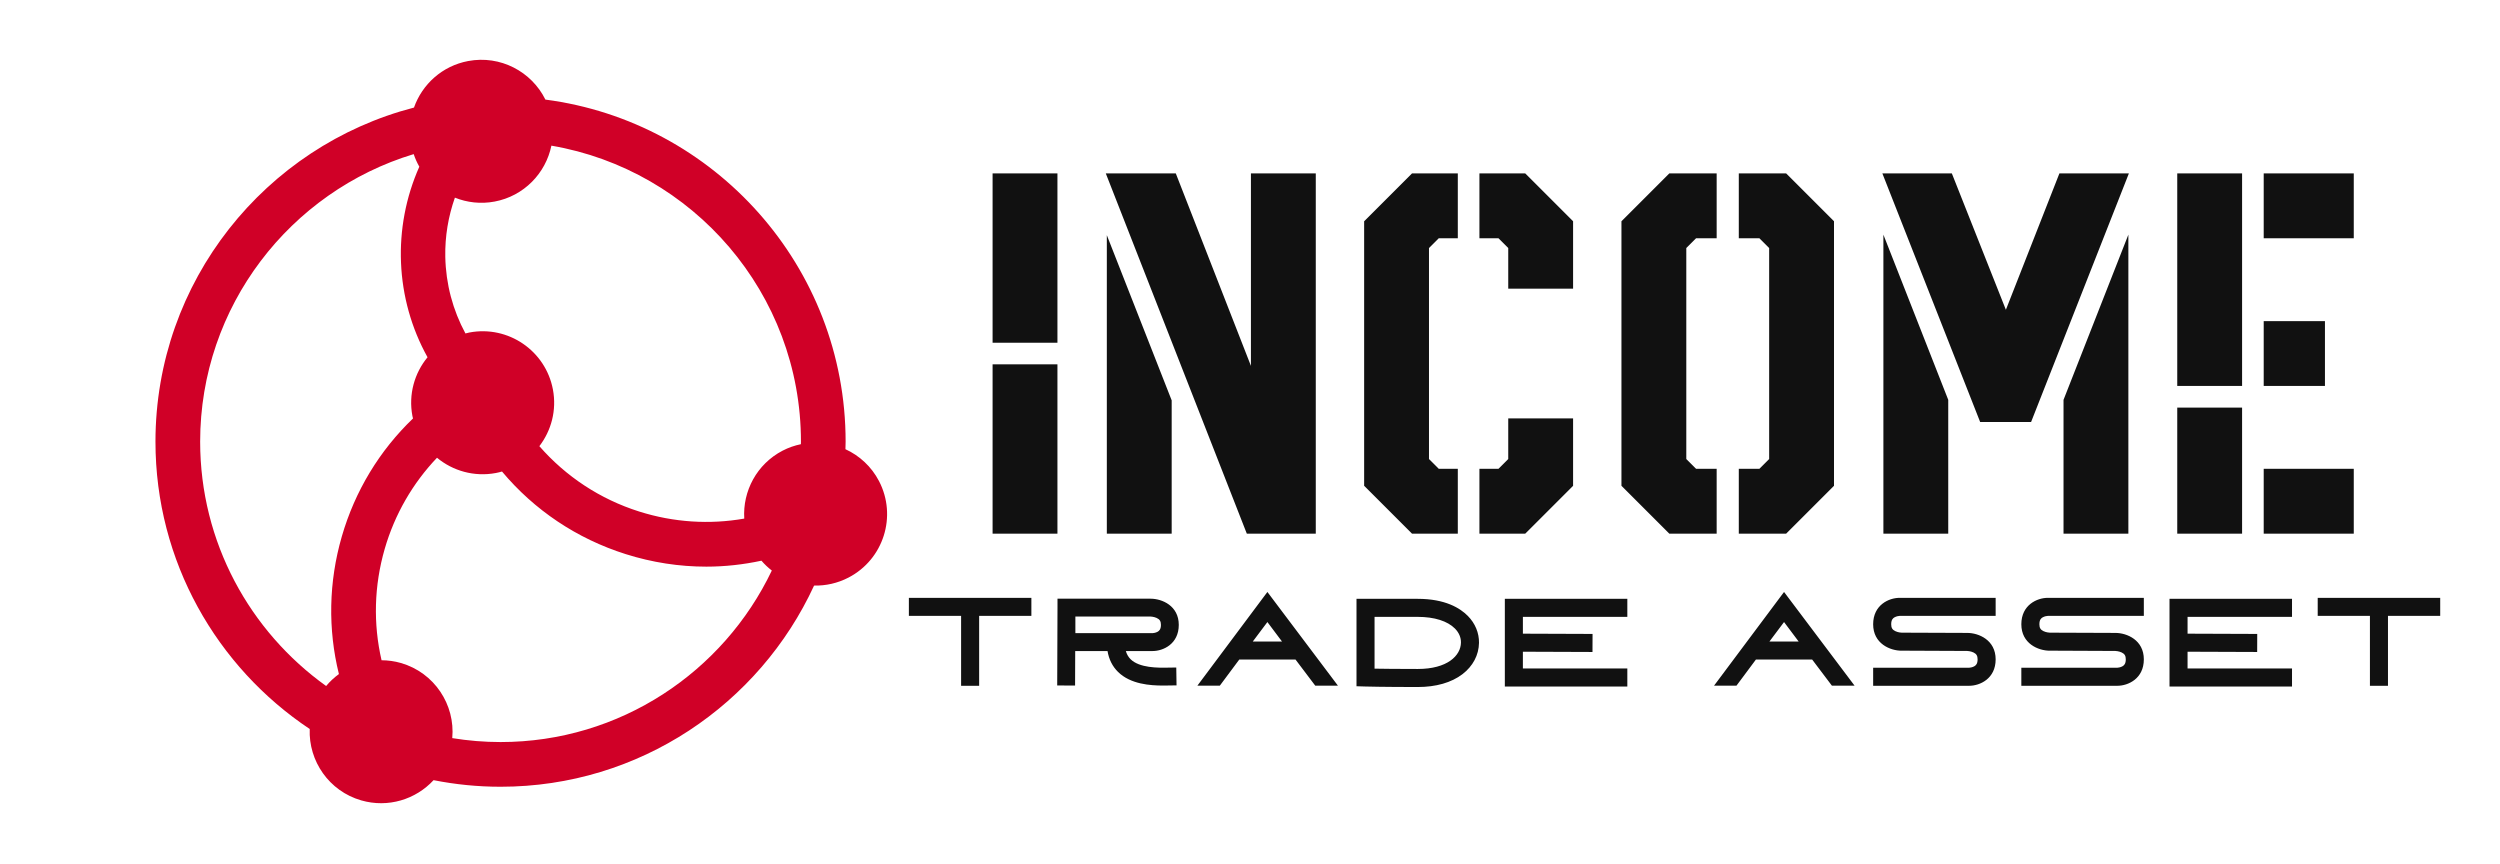
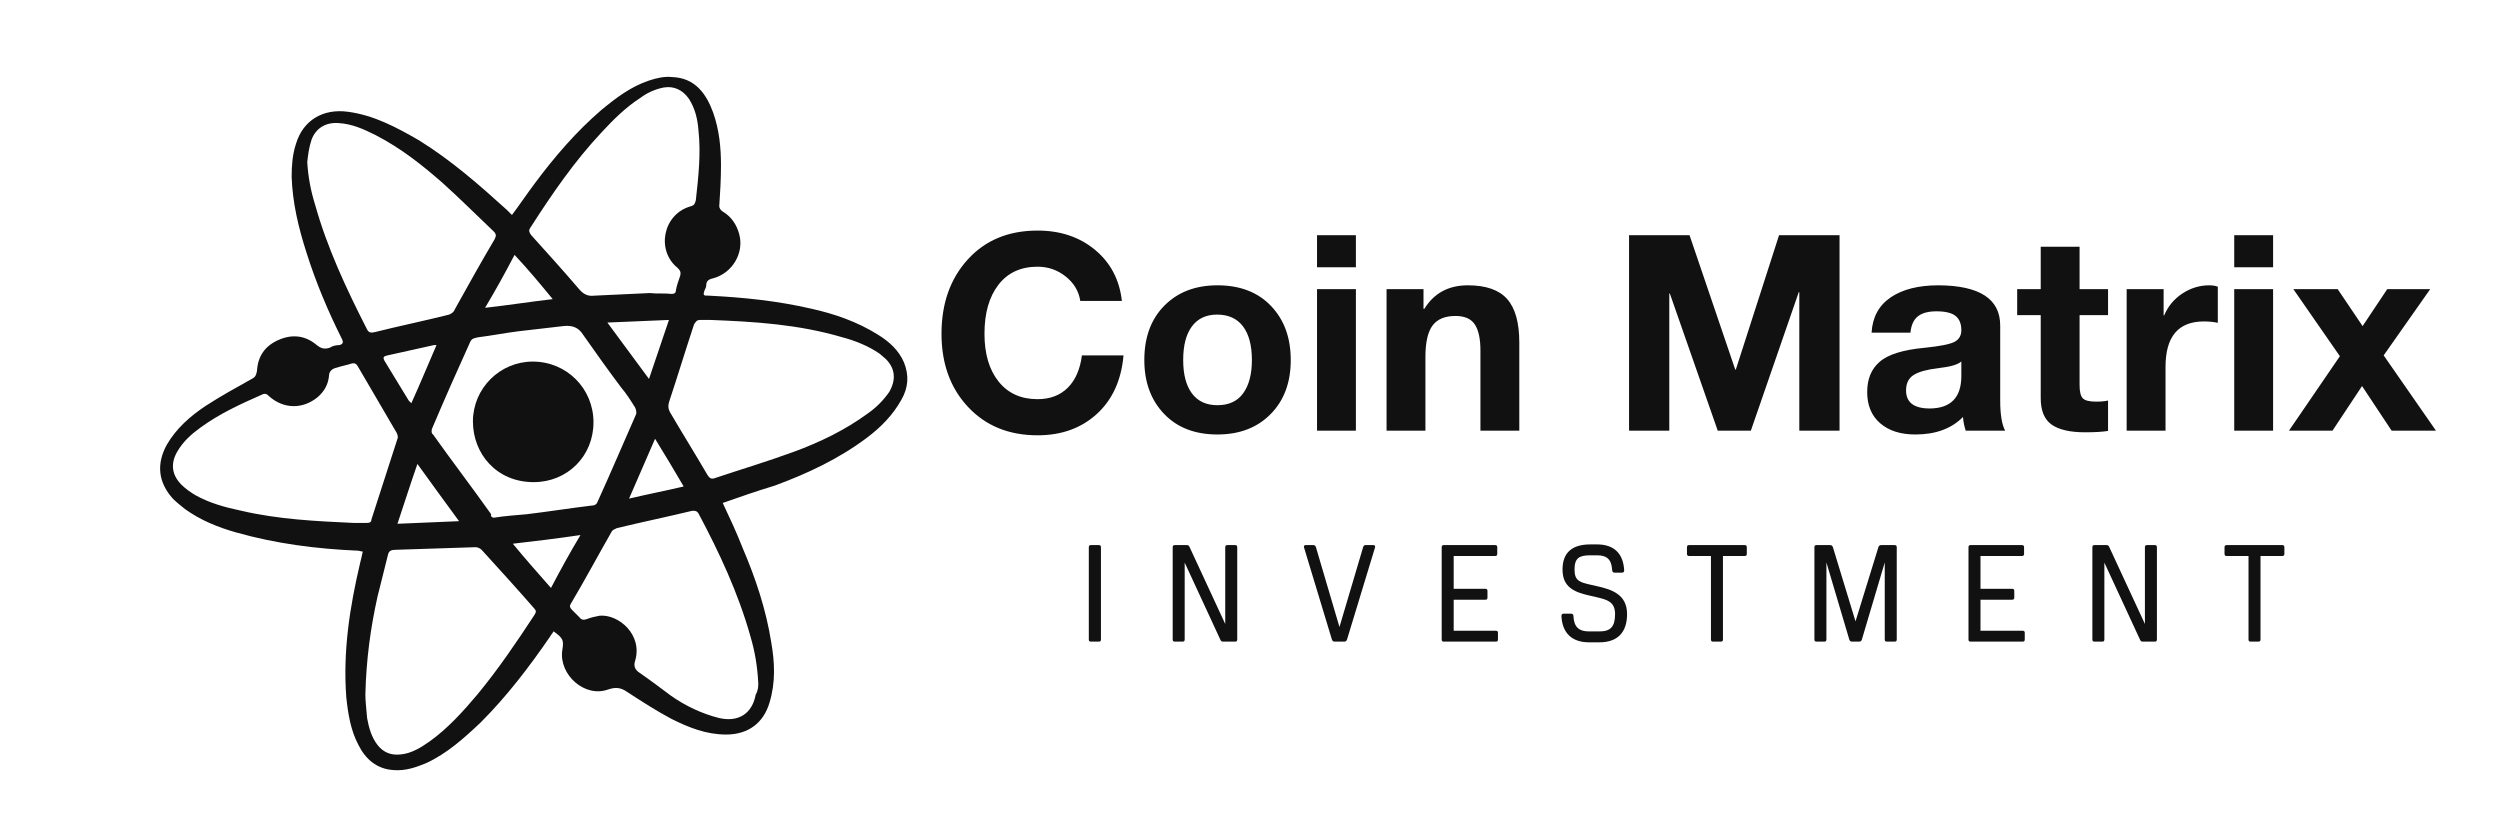
- <svg xmlns="http://www.w3.org/2000/svg" version="1.1" width="3150.717" height="1087.636" viewBox="0 0 3150.717 1087.636">
-   <g transform="scale(7.535841) translate(10, 10)">
-     <defs id="SvgjsDefs3847" />
-     <g id="SvgjsG3848" featureKey="symbolFeature-0" transform="matrix(1.382661,0,0,1.382661,8.045552,-7.026072)" fill="#d00027">
-       <path d="M93.271,56.043c-0.922-1.774-2.376-3.086-4.063-3.861c0.006-0.304,0.022-0.605,0.022-0.912  c0-21.175-15.855-38.706-36.314-41.375c-1.676-3.388-5.446-5.396-9.342-4.663c-3.143,0.591-5.559,2.816-6.552,5.628  C19.058,15.519,5.753,31.87,5.753,51.27c0,14.485,7.421,27.267,18.657,34.755c-0.15,3.877,2.334,7.508,6.23,8.634  c3.251,0.941,6.6-0.118,8.751-2.445c2.623,0.519,5.329,0.796,8.101,0.796c16.804,0,31.312-9.987,37.923-24.333  c1.404,0.031,2.837-0.278,4.172-0.972C93.823,65.502,95.474,60.28,93.271,56.043z M83.827,51.27c0,0.103-0.007,0.203-0.008,0.306  c-0.751,0.158-1.494,0.41-2.209,0.782c-3.133,1.628-4.846,4.906-4.639,8.217c-4.195,0.737-8.533,0.466-12.711-0.855  c-4.751-1.501-8.874-4.247-12.073-7.904c1.44-1.882,2.112-4.337,1.641-6.849c-0.882-4.693-5.403-7.784-10.096-6.902  c-0.166,0.032-0.325,0.077-0.487,0.117c-1.521-2.817-2.372-5.972-2.436-9.265c-0.05-2.479,0.364-4.89,1.161-7.161  c1.475,0.59,3.125,0.79,4.801,0.474c3.555-0.668,6.185-3.426,6.872-6.763C70.758,18.398,83.827,33.332,83.827,51.27z M11.158,51.27  c0-16.383,10.901-30.262,25.829-34.78c0.18,0.536,0.408,1.045,0.681,1.523c-3.283,7.375-2.951,15.956,0.993,23.048  c-1.575,1.91-2.323,4.478-1.83,7.101c0.019,0.104,0.049,0.201,0.073,0.302c-4.041,3.876-7.017,8.758-8.614,14.28  c-1.594,5.511-1.686,11.213-0.349,16.637c-0.568,0.415-1.089,0.896-1.544,1.444C17.181,74.228,11.158,63.442,11.158,51.27z   M47.492,87.604c-1.988,0-3.938-0.167-5.84-0.476c0.37-4.045-2.161-7.915-6.207-9.084c-0.782-0.227-1.57-0.33-2.346-0.334  c-1.017-4.399-0.908-9.009,0.381-13.466c1.215-4.2,3.395-7.949,6.326-11.028c1.912,1.585,4.489,2.339,7.12,1.845  c0.252-0.047,0.499-0.109,0.742-0.18c3.898,4.653,9.036,8.118,14.962,9.991c3.204,1.013,6.487,1.516,9.754,1.516  c2.24,0,4.471-0.251,6.665-0.72c0.381,0.443,0.802,0.84,1.255,1.19C74.459,79.115,61.95,87.604,47.492,87.604z" />
+ <svg xmlns="http://www.w3.org/2000/svg" version="1.1" width="3162.016" height="1055.208" viewBox="0 0 3162.016 1055.208">
+   <g transform="scale(8.10081) translate(10, 10)">
+     <defs id="SvgjsDefs4335" />
+     <g id="SvgjsG4336" featureKey="YvLwfh-0" transform="matrix(1.354236,0,0,1.354236,4.658683,-12.18424)" fill="#111111">
+       <path d="M72.5,59.6c0.8,1.7,1.6,3.4,2.3,5.2c1.5,3.5,2.7,7.1,3.3,10.9c0.4,2.3,0.5,4.6-0.2,6.9c-0.7,2.4-2.5,3.7-5,3.7  c-2.3,0-4.3-0.8-6.3-1.8c-1.7-0.9-3.4-2-5.1-3.1c-0.7-0.5-1.3-0.6-2.2-0.3c-2.7,1-5.7-1.7-5.3-4.5c0.2-1.2,0.1-1.4-1-2.2  c-0.1,0.2-0.3,0.4-0.4,0.6c-2.4,3.5-5,6.9-8,9.9c-1.9,1.8-3.9,3.6-6.3,4.7c-1.2,0.5-2.4,0.9-3.7,0.8c-2-0.1-3.3-1.3-4.1-2.9  c-0.9-1.7-1.2-3.6-1.4-5.5c-0.4-5.3,0.4-10.4,1.6-15.5c0.1-0.4,0.2-0.8,0.3-1.3c-0.2,0-0.4-0.1-0.6-0.1c-4.7-0.2-9.4-0.8-14-2.1  c-2.1-0.6-4.1-1.4-5.9-2.7c-0.5-0.4-1-0.8-1.4-1.2c-1.7-1.9-1.9-4-0.7-6.2c1.1-1.9,2.7-3.3,4.5-4.5c1.7-1.1,3.5-2.1,5.3-3.1  c0.4-0.2,0.5-0.4,0.6-0.9c0.1-1.7,0.9-2.9,2.5-3.6c1.6-0.7,3.1-0.5,4.4,0.6c0.5,0.4,0.9,0.5,1.5,0.3c0.3-0.2,0.7-0.3,1.1-0.3  c0.4-0.1,0.5-0.3,0.3-0.7c-1.6-3.2-3-6.5-4.1-10c-0.9-2.8-1.6-5.7-1.7-8.7c0-1.3,0.1-2.6,0.5-3.8c0.8-2.7,3.1-4.1,6-3.7  c3,0.4,5.6,1.8,8.2,3.3c3.7,2.3,6.9,5.1,10.1,8c0.2,0.2,0.4,0.4,0.6,0.6c0.9-1.2,1.7-2.4,2.6-3.6c2.3-3.1,4.8-6,7.7-8.5  c1.7-1.4,3.4-2.7,5.5-3.4c0.9-0.3,1.8-0.5,2.7-0.4c2.6,0.1,3.9,1.9,4.7,4.1c0.7,2,0.9,4,0.9,6.1c0,1.6-0.1,3.2-0.2,4.7  c0,0.2,0.2,0.5,0.4,0.6c1,0.6,1.6,1.5,1.9,2.6c0.6,2.2-0.8,4.5-3,5.1c-0.5,0.1-0.8,0.3-0.8,0.8c0,0.2-0.1,0.4-0.2,0.6  c-0.2,0.6-0.1,0.6,0.5,0.6c4,0.2,7.9,0.6,11.8,1.5c2.7,0.6,5.3,1.5,7.7,3c1.3,0.8,2.4,1.8,3,3.2c0.6,1.5,0.5,2.9-0.3,4.3  c-1,1.8-2.4,3.2-4,4.4c-3.2,2.4-6.8,4.1-10.6,5.5C76.5,58.2,74.5,58.9,72.5,59.6z M24.6,20.3c0.1,1.7,0.4,3.3,0.9,4.9  c1.4,5,3.6,9.7,6,14.4c0.2,0.4,0.5,0.4,0.9,0.3c2.8-0.7,5.7-1.3,8.5-2c0.3-0.1,0.6-0.3,0.7-0.6c1.5-2.7,3-5.4,4.6-8.1  c0.2-0.4,0.2-0.6-0.1-0.9c-2-1.9-3.9-3.8-5.9-5.6c-2.4-2.1-4.8-4-7.7-5.5c-1.4-0.7-2.7-1.3-4.3-1.4c-1.5-0.1-2.6,0.6-3.1,1.9  C24.8,18.6,24.7,19.4,24.6,20.3z M71.1,38.5c-0.3,0-0.8,0-1.2,0c-0.4,0-0.5,0.2-0.7,0.5c-1,3-1.9,6-2.9,9c-0.1,0.4-0.1,0.7,0.1,1.1  c1.4,2.4,2.9,4.8,4.3,7.2c0.3,0.5,0.5,0.6,1,0.4c3-1,6-1.9,9-3c3-1.1,5.9-2.5,8.5-4.4c1-0.7,1.8-1.5,2.5-2.5  c0.8-1.4,0.7-2.7-0.4-3.8c-0.2-0.2-0.5-0.4-0.7-0.6c-1.3-0.9-2.8-1.5-4.3-1.9C81.2,39,76.2,38.7,71.1,38.5z M31.3,81.7  c0,0.6,0.1,1.6,0.2,2.7c0.2,1.1,0.5,2.2,1.2,3.1c0.7,0.9,1.6,1.2,2.6,1.1c1.3-0.1,2.4-0.8,3.4-1.5c2.1-1.5,3.9-3.5,5.5-5.4  c2.4-2.9,4.5-6,6.6-9.2c0.2-0.3,0.2-0.5,0-0.7c-2-2.3-4.1-4.6-6.1-6.8c-0.2-0.2-0.5-0.3-0.7-0.3c-3.1,0.1-6.1,0.2-9.2,0.3  c-0.5,0-0.8,0.1-0.9,0.6c-0.4,1.6-0.8,3.2-1.2,4.8C31.9,74,31.4,77.6,31.3,81.7z M76.6,80.4c-0.1-2-0.4-3.7-0.9-5.4  c-1.4-5-3.6-9.7-6-14.2c-0.2-0.3-0.4-0.3-0.7-0.3c-2.9,0.7-5.8,1.3-8.7,2c-0.2,0.1-0.5,0.2-0.6,0.4c-1.6,2.8-3.1,5.6-4.7,8.3  c-0.2,0.3-0.1,0.5,0.1,0.7c0.3,0.3,0.6,0.6,0.9,0.9c0.2,0.3,0.5,0.3,0.8,0.2c0.5-0.2,1-0.3,1.5-0.4c2.2-0.2,5,2.2,4.1,5.2  c-0.2,0.6,0,1,0.4,1.3c1.3,0.9,2.5,1.8,3.7,2.7c1.7,1.2,3.6,2.1,5.6,2.6c2.2,0.5,3.8-0.5,4.2-2.7C76.6,81.2,76.6,80.7,76.6,80.4z   M29.9,61.9c0.5,0,1.1,0,1.6,0c0.3,0,0.5-0.1,0.5-0.4c1-3.1,2-6.2,3-9.3c0.1-0.2,0-0.5-0.1-0.7c-1.5-2.6-3-5.1-4.5-7.7  c-0.2-0.3-0.3-0.3-0.6-0.3c-0.6,0.2-1.2,0.3-1.8,0.5c-0.5,0.1-0.9,0.4-0.9,1c-0.1,1-0.6,1.8-1.3,2.4c-1.7,1.4-3.9,1.4-5.6-0.1  c-0.2-0.2-0.4-0.4-0.8-0.2c-2.5,1.1-4.9,2.2-7.1,3.8c-1.1,0.8-2,1.6-2.7,2.8c-0.8,1.4-0.6,2.7,0.5,3.8c0.5,0.5,1.1,0.9,1.6,1.2  c1.6,0.9,3.4,1.4,5.3,1.8C21.3,61.5,25.6,61.7,29.9,61.9z M64.1,35.4C64.1,35.5,64.1,35.5,64.1,35.4c0.9,0.1,1.7,0,2.5,0.1  c0.3,0,0.5-0.1,0.5-0.4c0.1-0.6,0.3-1.1,0.5-1.7c0.1-0.4,0-0.6-0.3-0.9c-2.5-2-1.7-6.2,1.5-7.1c0.4-0.1,0.5-0.3,0.6-0.7  c0.3-2.7,0.6-5.4,0.3-8.1c-0.1-1.3-0.4-2.5-1.1-3.6c-0.7-1-1.7-1.5-2.9-1.3c-1,0.2-1.9,0.6-2.7,1.2c-1.7,1.1-3.1,2.5-4.4,3.9  c-3.2,3.4-5.8,7.2-8.3,11.1c-0.2,0.3-0.1,0.5,0.1,0.8c1.9,2.1,3.7,4.1,5.5,6.2c0.5,0.6,1,0.9,1.8,0.8C59.9,35.6,62,35.5,64.1,35.4z   M46.1,61.3c1.3-0.2,2.6-0.3,3.8-0.4c2.5-0.3,5-0.7,7.5-1c0.4,0,0.6-0.2,0.7-0.5c1.5-3.3,2.9-6.6,4.4-10c0.1-0.2,0-0.6-0.1-0.8  c-0.5-0.8-1-1.6-1.6-2.3c-1.5-2-3-4.1-4.4-6.1c-0.5-0.8-1.2-1.1-2.2-1c-1.7,0.2-3.5,0.4-5.2,0.6c-1.6,0.2-3.1,0.5-4.7,0.7  c-0.4,0.1-0.7,0.1-0.9,0.5c-1.5,3.3-3,6.7-4.4,10c-0.1,0.2-0.1,0.6,0.1,0.7c2.2,3.1,4.5,6.1,6.7,9.2C45.7,61.2,46,61.3,46.1,61.3z   M37.3,55.1c-0.8,2.3-1.5,4.5-2.3,6.9c2.4-0.1,4.7-0.2,7.1-0.3C40.4,59.4,38.9,57.3,37.3,55.1z M64,45.3c0.8-2.3,1.5-4.5,2.3-6.8  c-2.4,0.1-4.7,0.2-7.1,0.3C60.8,41,62.4,43.1,64,45.3z M52.7,69.4c1.1-2.1,2.2-4.1,3.4-6.1c-2.7,0.4-5.2,0.7-7.8,1  C49.7,66,51.2,67.7,52.7,69.4z M48.5,31c-1.1,2.1-2.2,4.1-3.4,6.1c2.7-0.3,5.2-0.7,7.8-1C51.5,34.4,50.1,32.7,48.5,31z M39.5,41.4  c-0.1,0-0.2,0-0.3,0c-1.8,0.4-3.6,0.8-5.4,1.2c-0.4,0.1-0.5,0.2-0.3,0.6c0.9,1.5,1.9,3.1,2.8,4.6c0.1,0.1,0.2,0.2,0.3,0.3  C37.6,45.9,38.5,43.7,39.5,41.4z M64.7,52.2c-1,2.3-2,4.6-3,6.9c2.1-0.5,4.2-0.9,6.3-1.4C66.9,55.8,65.8,54,64.7,52.2z" />
+       <path d="M43.7,50.2c0-3.8,3.1-6.9,6.9-6.9c3.9,0,7,3.1,7,7c0,3.9-3,6.9-6.9,6.9C46.4,57.2,43.7,53.9,43.7,50.2z" />
    </g>
-     <g id="SvgjsG3849" featureKey="nameFeature-0" transform="matrix(2.15173,0,0,2.15173,152.5572,-6.820759)" fill="#111111">
-       <path d="M1.6 25.16 l0 -13.16 l5.04 0 l0 13.16 l-5.04 0 z M1.6 40 l0 -13.16 l5.04 0 l0 13.16 l-5.04 0 z M21.359 40 l-10.96 -28 l5.44 0 l5.84 14.96 l0 -14.96 l5.04 0 l0 28 l-5.36 0 z M10.479 40 l0 -23.2 l5.04 12.84 l0 10.36 l-5.04 0 z M34.198 40 l-3.72 -3.72 l0 -20.56 l3.72 -3.72 l3.56 0 l0 5.04 l-1.48 0 l-0.76 0.76 l0 16.4 l0.76 0.76 l1.48 0 l0 5.04 l-3.56 0 z M39.438 40 l0 -5.04 l1.48 0 l0.76 -0.76 l0 -3.16 l5.04 0 l0 5.24 l-3.72 3.72 l-3.56 0 z M41.678 20.96 l0 -3.16 l-0.76 -0.76 l-1.48 0 l0 -5.04 l3.56 0 l3.72 3.72 l0 5.24 l-5.04 0 z M59.597 40 l0 -5.04 l1.6 0 l0.76 -0.76 l0 -16.4 l-0.76 -0.76 l-1.6 0 l0 -5.04 l3.68 0 l3.72 3.72 l0 20.56 l-3.72 3.72 l-3.68 0 z M54.197 40 l-3.72 -3.72 l0 -20.56 l3.72 -3.72 l3.68 0 l0 5.04 l-1.6 0 l-0.76 0.76 l0 16.4 l0.76 0.76 l1.6 0 l0 5.04 l-3.68 0 z M78.356 31.32 l-7.6 -19.32 l5.4 0 l4.2 10.6 l4.16 -10.6 l5.4 0 l-7.6 19.32 l-3.96 0 z M70.836 40 l0 -23.24 l5.04 12.84 l0 10.4 l-5.04 0 z M84.836 40 l0 -10.4 l5.04 -12.84 l0 23.24 l-5.04 0 z M93.675 28.52 l0 -16.52 l5.04 0 l0 16.52 l-5.04 0 z M93.675 40 l0 -9.8 l5.04 0 l0 9.8 l-5.04 0 z M100.395 40 l0 -5.04 l7 0 l0 5.04 l-7 0 z M100.395 28.52 l0 -5.04 l4.76 0 l0 5.04 l-4.76 0 z M100.395 17.04 l0 -5.04 l7 0 l0 5.04 l-7 0 z" />
+     <g id="SvgjsG4337" featureKey="JZW510-0" transform="matrix(2.136752,0,0,2.136752,135.3761,14.50427)" fill="#111111">
+       <path d="M7.78 5.38 c1.667 0 3.067 0.47 4.2 1.41 s1.787 2.183 1.96 3.73 l-3.04 0 c-0.107 -0.707 -0.46 -1.3 -1.06 -1.78 s-1.287 -0.72 -2.06 -0.72 c-1.227 0 -2.18 0.44 -2.86 1.32 s-1.02 2.073 -1.02 3.58 c0 1.467 0.343 2.63 1.03 3.49 s1.637 1.29 2.85 1.29 c0.907 0 1.64 -0.277 2.2 -0.83 s0.907 -1.343 1.04 -2.37 l3.04 0 c-0.16 1.813 -0.81 3.24 -1.95 4.28 s-2.583 1.56 -4.33 1.56 c-2.093 0 -3.787 -0.69 -5.08 -2.07 s-1.94 -3.163 -1.94 -5.35 c0 -2.213 0.64 -4.023 1.92 -5.43 s2.98 -2.11 5.1 -2.11 z M20.92 9.38 c1.653 0 2.96 0.503 3.92 1.51 s1.44 2.323 1.44 3.95 c0 1.64 -0.49 2.957 -1.47 3.95 s-2.277 1.49 -3.89 1.49 c-1.64 0 -2.94 -0.503 -3.9 -1.51 s-1.44 -2.317 -1.44 -3.93 c0 -1.667 0.49 -2.993 1.47 -3.98 s2.27 -1.48 3.87 -1.48 z M18.42 14.84 c0 1.053 0.213 1.867 0.64 2.44 s1.047 0.86 1.86 0.86 c0.84 0 1.47 -0.293 1.89 -0.88 s0.63 -1.393 0.63 -2.42 c0 -1.067 -0.217 -1.887 -0.65 -2.46 s-1.063 -0.86 -1.89 -0.86 c-0.8 0 -1.413 0.287 -1.84 0.86 s-0.64 1.393 -0.64 2.46 z M31.04 5.72 l0 2.34 l-2.84 0 l0 -2.34 l2.84 0 z M31.04 9.66 l0 10.34 l-2.84 0 l0 -10.34 l2.84 0 z M39.22 9.38 c1.32 0 2.277 0.333 2.87 1 s0.89 1.727 0.89 3.18 l0 6.44 l-2.84 0 l0 -5.86 c0 -0.853 -0.137 -1.487 -0.41 -1.9 s-0.743 -0.62 -1.41 -0.62 c-0.773 0 -1.333 0.233 -1.68 0.7 s-0.52 1.233 -0.52 2.3 l0 5.38 l-2.84 0 l0 -10.34 l2.7 0 l0 1.44 l0.06 0 c0.707 -1.147 1.767 -1.72 3.18 -1.72 z M55.42 5.72 l3.34 9.82 l0.04 0 l3.16 -9.82 l4.42 0 l0 14.28 l-2.94 0 l0 -10.12 l-0.04 0 l-3.5 10.12 l-2.42 0 l-3.5 -10.02 l-0.04 0 l0 10.02 l-2.94 0 l0 -14.28 l4.42 0 z M73.6 9.38 c3.013 0.013 4.52 0.993 4.52 2.94 l0 5.48 c0 1.013 0.12 1.747 0.36 2.2 l-2.88 0 c-0.107 -0.32 -0.173 -0.653 -0.2 -1 c-0.84 0.853 -2 1.28 -3.48 1.28 c-1.08 0 -1.937 -0.273 -2.57 -0.82 s-0.95 -1.307 -0.95 -2.28 c0 -0.947 0.3 -1.68 0.9 -2.2 c0.613 -0.547 1.727 -0.893 3.34 -1.04 c1.147 -0.12 1.873 -0.27 2.18 -0.45 s0.46 -0.457 0.46 -0.83 c0 -0.467 -0.14 -0.813 -0.42 -1.04 s-0.747 -0.34 -1.4 -0.34 c-0.6 0 -1.053 0.123 -1.36 0.37 s-0.487 0.643 -0.54 1.19 l-2.84 0 c0.067 -1.133 0.533 -1.993 1.4 -2.58 s2.027 -0.88 3.48 -0.88 z M71.24 17.06 c0 0.88 0.58 1.32 1.74 1.32 c1.52 -0.013 2.287 -0.793 2.3 -2.34 l0 -1.1 c-0.227 0.227 -0.8 0.393 -1.72 0.5 c-0.8 0.093 -1.387 0.257 -1.76 0.49 s-0.56 0.61 -0.56 1.13 z M83.92 6.56 l0 3.1 l2.08 0 l0 1.9 l-2.08 0 l0 5.12 c0 0.48 0.08 0.8 0.24 0.96 s0.48 0.24 0.96 0.24 c0.347 0 0.64 -0.027 0.88 -0.08 l0 2.22 c-0.4 0.067 -0.96 0.1 -1.68 0.1 c-1.093 0 -1.907 -0.187 -2.44 -0.56 s-0.8 -1.02 -0.8 -1.94 l0 -6.06 l-1.72 0 l0 -1.9 l1.72 0 l0 -3.1 l2.84 0 z M93.4 9.38 c0.24 0 0.447 0.033 0.62 0.1 l0 2.64 c-0.307 -0.067 -0.647 -0.1 -1.02 -0.1 c-1.867 0 -2.8 1.107 -2.8 3.32 l0 4.66 l-2.84 0 l0 -10.34 l2.7 0 l0 1.92 l0.04 0 c0.28 -0.667 0.723 -1.2 1.33 -1.6 s1.263 -0.6 1.97 -0.6 z M98.06 5.72 l0 2.34 l-2.84 0 l0 -2.34 l2.84 0 z M98.06 9.66 l0 10.34 l-2.84 0 l0 -10.34 l2.84 0 z M102.78 9.66 l1.82 2.7 l1.8 -2.7 l3.14 0 l-3.4 4.84 l3.82 5.5 l-3.24 0 l-2.16 -3.26 l-2.16 3.26 l-3.18 0 l3.72 -5.44 l-3.4 -4.9 l3.24 0 z" />
    </g>
-     <g id="SvgjsG3850" featureKey="sloganFeature-0" transform="matrix(1.285385,0,0,1.285385,139.8544,79.08839)" fill="#111111">
-       <path d="M1.669 8.475 l15.938 0 l0 2.348 l-6.795 0 l0 9.093 l-2.348 0 l0 -9.093 l-6.795 0 l0 -2.348 z M35.297 17.557 l1.162 -0.017 l0.035 2.324 l-1.162 0.017 c-0.181 0.003 -0.385 0.006 -0.609 0.006 c-1.614 0 -4.203 -0.16 -5.838 -1.771 c-0.728 -0.717 -1.187 -1.629 -1.37 -2.72 l-4.205 0 l-0.017 4.49 l-2.325 -0.009 l0.037 -10.127 l0 -1.163 l0.004 0 l0 -0.004 l1.161 0.004 l10.951 0 c1.473 0 3.664 0.907 3.664 3.405 c0 2.498 -2.036 3.405 -3.405 3.405 l-3.483 0 c0.125 0.425 0.328 0.779 0.617 1.064 c1.169 1.151 3.608 1.115 4.78 1.097 z M23.331 13.071 l10.041 -0 c0.101 -0.004 0.404 -0.042 0.654 -0.18 c0.216 -0.12 0.437 -0.32 0.437 -0.901 c0 -0.467 -0.158 -0.72 -0.564 -0.902 c-0.369 -0.165 -0.772 -0.179 -0.775 -0.179 l-9.792 0 l0 2.161 z M48.315 7.711 l9.177 12.19 l-2.951 0 l-2.566 -3.397 l-7.32 0 l-2.529 3.397 l-2.918 0 z M46.416 14.156 l3.798 0 l-1.899 -2.532 z M74.393 10.827 c0.956 0.969 1.472 2.211 1.453 3.497 c-0.023 1.591 -0.79 3.044 -2.16 4.089 c-1.427 1.089 -3.435 1.665 -5.808 1.665 c-4.529 0 -6.808 -0.067 -6.83 -0.067 l-1.139 -0.034 l0 -11.373 l7.969 0 c3.573 0 5.515 1.209 6.515 2.224 z M67.878 17.73 c3.849 0 5.596 -1.728 5.621 -3.44 c0.009 -0.662 -0.26 -1.289 -0.778 -1.815 c-0.969 -0.983 -2.689 -1.524 -4.843 -1.524 l-5.621 0 l0 6.737 c1.09 0.019 2.963 0.042 5.621 0.042 z M95.147 10.951 l-13.59 0 l0 2.186 l9.064 0.034 l-0.009 2.348 l-9.056 -0.034 l0 2.178 l13.59 0 l0 2.348 l-15.938 0 l0 -11.407 l15.938 0 l0 2.348 z M115.535 7.711 l9.177 12.19 l-2.951 0 l-2.566 -3.397 l-7.32 0 l-2.529 3.397 l-2.918 0 z M113.636 14.156 l3.798 0 l-1.899 -2.532 z M129.918 11.005 c-0.218 0.121 -0.441 0.323 -0.441 0.91 c0 0.457 0.148 0.707 0.527 0.891 c0.384 0.186 0.812 0.2 0.834 0.2 l8.533 0.033 c1.483 0 3.696 0.916 3.696 3.439 s-2.056 3.439 -3.439 3.439 l-12.499 0 l0 -2.348 l12.488 0 c0.102 -0.004 0.408 -0.042 0.66 -0.182 c0.218 -0.121 0.441 -0.323 0.441 -0.91 c0 -0.457 -0.148 -0.707 -0.527 -0.891 c-0.383 -0.185 -0.81 -0.199 -0.834 -0.2 l-8.528 -0.038 l0 0.005 c-1.488 0 -3.7 -0.916 -3.7 -3.439 s2.056 -3.439 3.439 -3.439 l12.499 0 l0 2.348 l-12.488 0 c-0.102 0.004 -0.408 0.042 -0.66 0.182 z M149.198 11.005 c-0.218 0.121 -0.441 0.323 -0.441 0.91 c0 0.457 0.148 0.707 0.527 0.891 c0.384 0.186 0.812 0.2 0.834 0.2 l8.533 0.033 c1.483 0 3.696 0.916 3.696 3.439 s-2.056 3.439 -3.439 3.439 l-12.499 0 l0 -2.348 l12.488 0 c0.102 -0.004 0.408 -0.042 0.66 -0.182 c0.218 -0.121 0.441 -0.323 0.441 -0.91 c0 -0.457 -0.148 -0.707 -0.527 -0.891 c-0.383 -0.185 -0.81 -0.199 -0.834 -0.2 l-8.528 -0.038 l0 0.005 c-1.488 0 -3.7 -0.916 -3.7 -3.439 s2.056 -3.439 3.439 -3.439 l12.499 0 l0 2.348 l-12.488 0 c-0.102 0.004 -0.408 0.042 -0.66 0.182 z M181.627 10.951 l-13.59 0 l0 2.186 l9.064 0.034 l-0.009 2.348 l-9.056 -0.034 l0 2.178 l13.59 0 l0 2.348 l-15.938 0 l0 -11.407 l15.938 0 l0 2.348 z M184.969 8.475 l15.938 0 l0 2.348 l-6.795 0 l0 9.093 l-2.348 0 l0 -9.093 l-6.795 0 l0 -2.348 z" />
+     <g id="SvgjsG4338" featureKey="zdvuGz-0" transform="matrix(1.07663,0,0,1.07663,158.6004,68.64788)" fill="#111111">
+       <path d="M1.3 6.3 c0 -0.2 0.1 -0.3 0.3 -0.3 l1.16 0 c0.2 0 0.3 0.1 0.3 0.3 l0 13.4 c0 0.2 -0.1 0.3 -0.3 0.3 l-1.16 0 c-0.2 0 -0.3 -0.1 -0.3 -0.3 l0 -13.4 z M22.524 6 c0.2 0 0.3 0.1 0.3 0.3 l0 13.4 c0 0.2 -0.1 0.3 -0.3 0.3 l-1.76 0 c-0.16 0 -0.28 -0.06 -0.36 -0.22 l-5.2 -11.24 l0 11.16 c0 0.2 -0.1 0.3 -0.3 0.3 l-1.14 0 c-0.2 0 -0.3 -0.1 -0.3 -0.3 l0 -13.4 c0 -0.2 0.1 -0.3 0.3 -0.3 l1.76 0 c0.16 0 0.28 0.06 0.36 0.22 l5.2 11.22 l0 -11.14 c0 -0.2 0.1 -0.3 0.3 -0.3 l1.14 0 z M32.509 6.34 c-0.06 -0.22 0.04 -0.34 0.24 -0.34 l1.12 0 c0.2 0 0.32 0.12 0.38 0.34 l3.4 11.54 l3.42 -11.54 c0.06 -0.22 0.16 -0.34 0.36 -0.34 l1.12 0 c0.2 0 0.32 0.12 0.26 0.34 l-4.06 13.34 c-0.06 0.2 -0.2 0.32 -0.38 0.32 l-1.44 0 c-0.18 0 -0.32 -0.12 -0.38 -0.32 z M60.234 7.58 l-6.02 0 l0 4.76 l4.6 0 c0.2 0 0.3 0.1 0.3 0.3 l0 0.98 c0 0.2 -0.1 0.3 -0.3 0.3 l-4.6 0 l0 4.5 l6.12 0 c0.2 0 0.3 0.1 0.3 0.3 l0 0.98 c0 0.2 -0.1 0.3 -0.3 0.3 l-7.56 0 c-0.2 0 -0.3 -0.1 -0.3 -0.3 l0 -13.4 c0 -0.2 0.1 -0.3 0.3 -0.3 l7.46 0 c0.2 0 0.3 0.1 0.3 0.3 l0 0.98 c0 0.2 -0.1 0.3 -0.3 0.3 z M74.918 11.94 c2.2 0.48 4.44 1.2 4.44 4.06 c0 2.66 -1.38 4.1 -4.02 4.1 l-1.48 0 c-2.52 0 -3.9 -1.36 -4.02 -3.82 c0 -0.22 0.12 -0.34 0.34 -0.34 l1.04 0 c0.22 0 0.36 0.12 0.36 0.34 c0.08 1.58 0.76 2.24 2.28 2.24 l1.48 0 c1.62 0 2.28 -0.68 2.28 -2.52 s-1.24 -2.1 -2.74 -2.46 l-0.88 -0.2 c-2.36 -0.52 -4 -1.26 -4 -3.8 c0 -2.48 1.42 -3.64 4.04 -3.64 l0.98 0 c2.48 0 3.8 1.36 3.92 3.76 c0.02 0.22 -0.12 0.34 -0.34 0.34 l-1.04 0 c-0.2 0 -0.34 -0.12 -0.36 -0.34 c-0.08 -1.54 -0.72 -2.18 -2.18 -2.18 l-0.98 0 c-1.6 0 -2.3 0.38 -2.3 2.06 c0 1.62 0.72 1.84 2.3 2.2 z M96.423 6 c0.2 0 0.3 0.1 0.3 0.3 l0 0.98 c0 0.2 -0.1 0.3 -0.3 0.3 l-3.16 0 l0 12.12 c0 0.2 -0.1 0.3 -0.3 0.3 l-1.14 0 c-0.2 0 -0.3 -0.1 -0.3 -0.3 l0 -12.12 l-3.18 0 c-0.2 0 -0.3 -0.1 -0.3 -0.3 l0 -0.98 c0 -0.2 0.1 -0.3 0.3 -0.3 l4.62 0 l3.46 0 z M118.167 6 c0.2 0 0.3 0.1 0.3 0.3 l0 13.4 c0 0.2 -0.1 0.3 -0.3 0.3 l-1.14 0 c-0.2 0 -0.3 -0.1 -0.3 -0.3 l0 -11.18 l-3.32 11.18 c-0.06 0.2 -0.2 0.3 -0.38 0.3 l-1.06 0 c-0.18 0 -0.32 -0.1 -0.38 -0.3 l-3.32 -11.18 l0 11.18 c0 0.2 -0.1 0.3 -0.3 0.3 l-1.14 0 c-0.2 0 -0.3 -0.1 -0.3 -0.3 l0 -13.4 c0 -0.2 0.1 -0.3 0.3 -0.3 l1.98 0 c0.2 0 0.34 0.1 0.4 0.3 l3.28 10.76 l3.32 -10.76 c0.06 -0.2 0.2 -0.3 0.4 -0.3 l1.96 0 z M136.631 7.58 l-6.02 0 l0 4.76 l4.6 0 c0.2 0 0.3 0.1 0.3 0.3 l0 0.98 c0 0.2 -0.1 0.3 -0.3 0.3 l-4.6 0 l0 4.5 l6.12 0 c0.2 0 0.3 0.1 0.3 0.3 l0 0.98 c0 0.2 -0.1 0.3 -0.3 0.3 l-7.56 0 c-0.2 0 -0.3 -0.1 -0.3 -0.3 l0 -13.4 c0 -0.2 0.1 -0.3 0.3 -0.3 l7.46 0 c0.2 0 0.3 0.1 0.3 0.3 l0 0.98 c0 0.2 -0.1 0.3 -0.3 0.3 z M155.896 6 c0.2 0 0.3 0.1 0.3 0.3 l0 13.4 c0 0.2 -0.1 0.3 -0.3 0.3 l-1.76 0 c-0.16 0 -0.28 -0.06 -0.36 -0.22 l-5.2 -11.24 l0 11.16 c0 0.2 -0.1 0.3 -0.3 0.3 l-1.14 0 c-0.2 0 -0.3 -0.1 -0.3 -0.3 l0 -13.4 c0 -0.2 0.1 -0.3 0.3 -0.3 l1.76 0 c0.16 0 0.28 0.06 0.36 0.22 l5.2 11.22 l0 -11.14 c0 -0.2 0.1 -0.3 0.3 -0.3 l1.14 0 z M174.381 6 c0.2 0 0.3 0.1 0.3 0.3 l0 0.98 c0 0.2 -0.1 0.3 -0.3 0.3 l-3.16 0 l0 12.12 c0 0.2 -0.1 0.3 -0.3 0.3 l-1.14 0 c-0.2 0 -0.3 -0.1 -0.3 -0.3 l0 -12.12 l-3.18 0 c-0.2 0 -0.3 -0.1 -0.3 -0.3 l0 -0.98 c0 -0.2 0.1 -0.3 0.3 -0.3 l4.62 0 l3.46 0 z" />
    </g>
  </g>
</svg>
